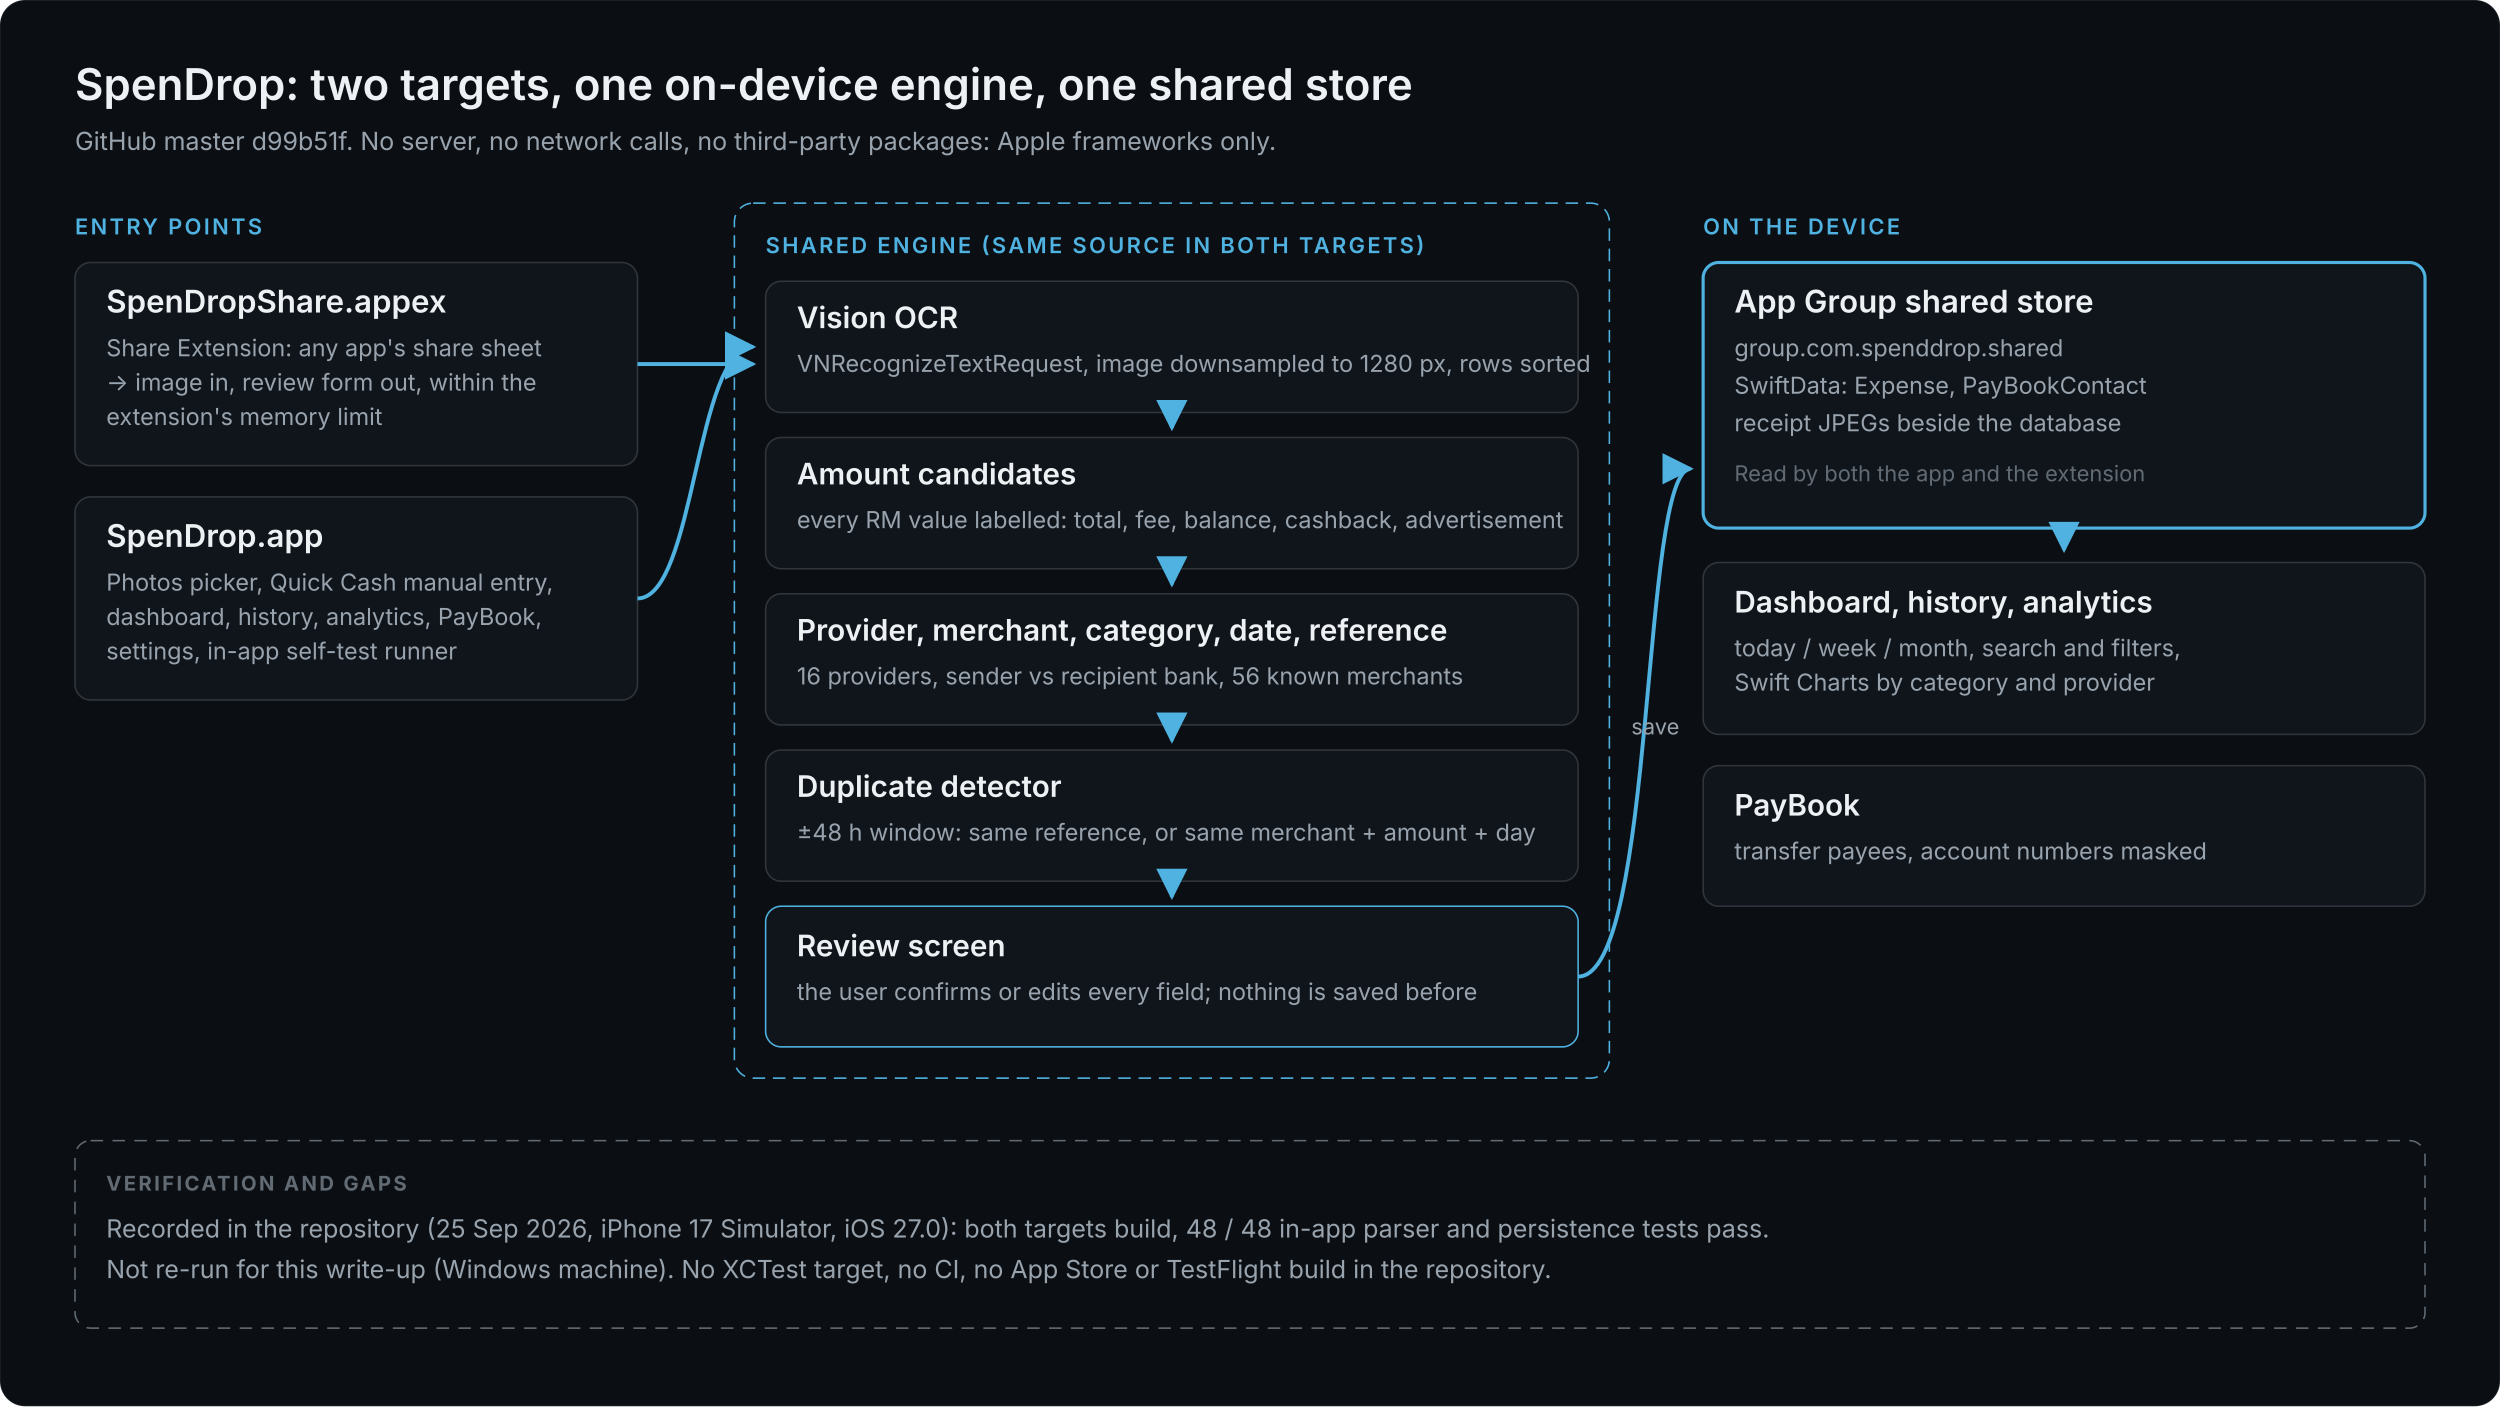
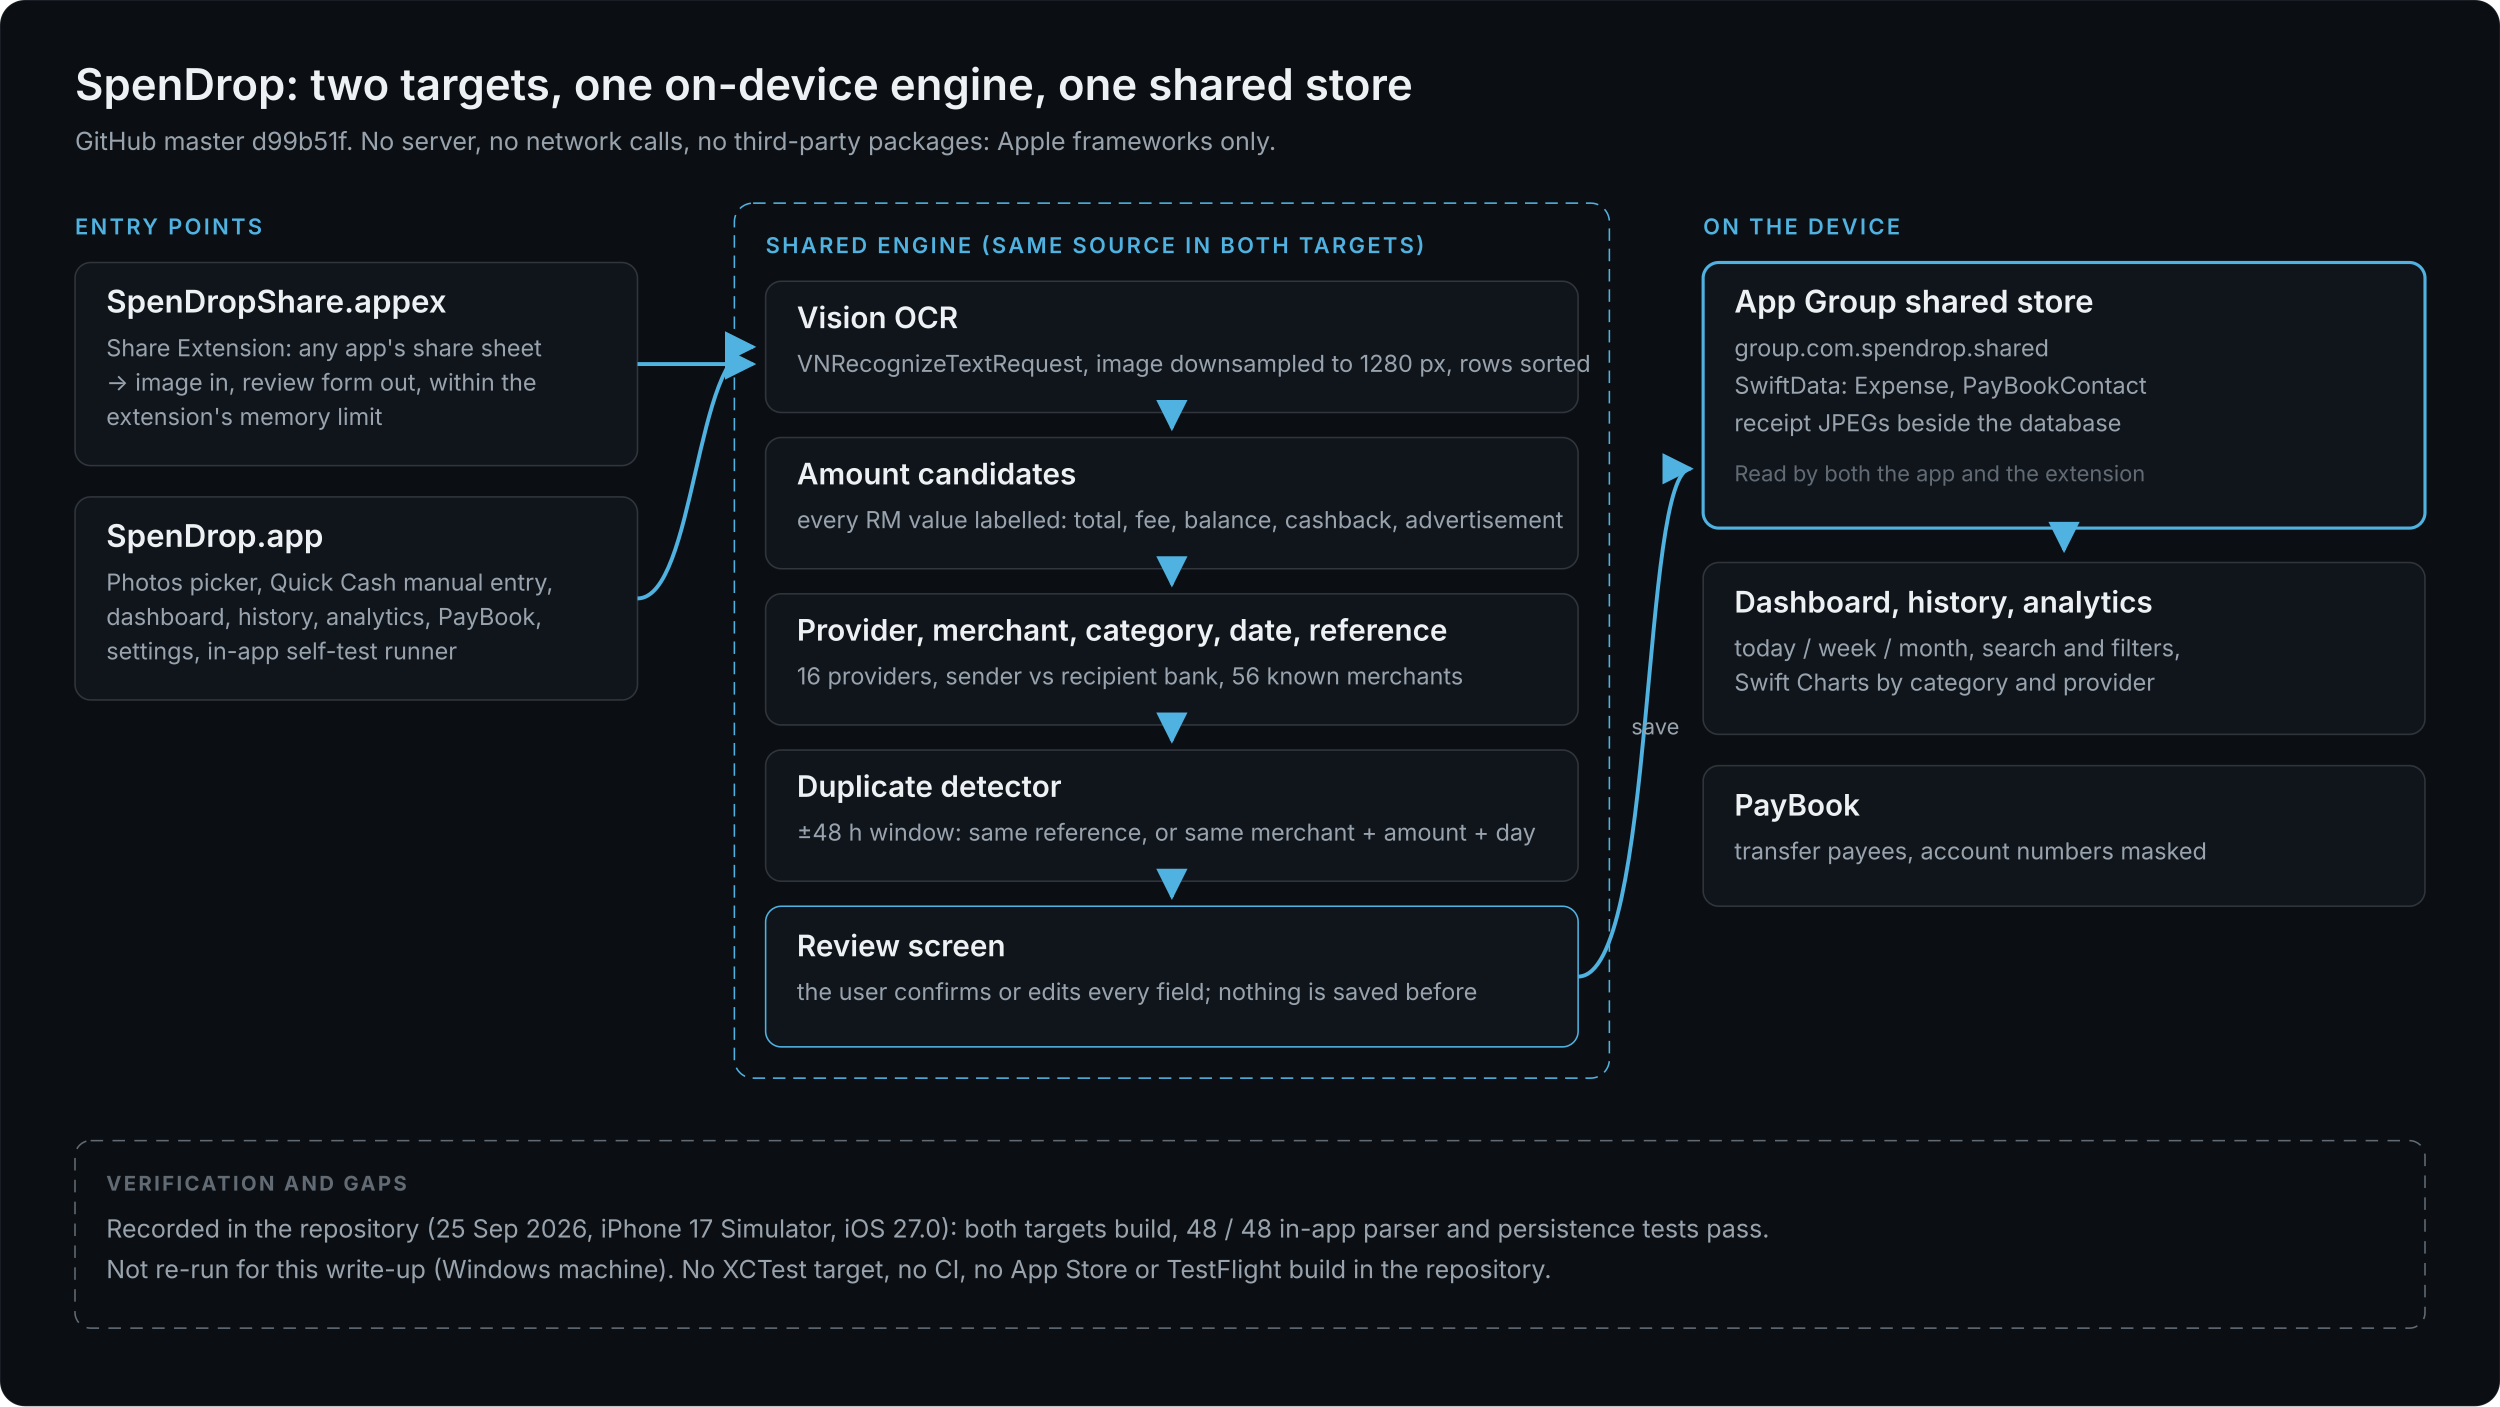
<svg xmlns="http://www.w3.org/2000/svg" width="1600" height="900" viewBox="0 0 1600 900" font-family="Inter, 'Segoe UI', system-ui, sans-serif">
  <defs>
    <marker id="a" viewBox="0 0 10 10" refX="9" refY="5" markerWidth="8" markerHeight="8" orient="auto">
      <path d="M0,0 L10,5 L0,10 z" fill="#4fb2e0" />
    </marker>
  </defs>
  <rect width="1600" height="900" rx="16" fill="#0b0f14" stroke="rgba(233,240,244,0.09)" />
  <text x="48" y="64" fill="#edf1f4" font-size="28" font-weight="600">SpenDrop: two targets, one on-device engine, one shared store</text>
  <text x="48" y="96" fill="#99a3ad" font-size="16">GitHub master d99b51f. No server, no network calls, no third-party packages: Apple frameworks only.</text>
  <text x="48" y="150" fill="#4fb2e0" font-size="14" font-weight="600" letter-spacing="1.5">ENTRY POINTS</text>
  <rect x="48" y="168" width="360" height="130" rx="10" fill="#10151c" stroke="rgba(233,240,244,0.16)" />
  <text x="68" y="200" fill="#edf1f4" font-size="20" font-weight="600">SpenDropShare.appex</text>
  <text x="68" y="228" fill="#99a3ad" font-size="15">Share Extension: any app's share sheet</text>
  <text x="68" y="250" fill="#99a3ad" font-size="15">→ image in, review form out, within the</text>
  <text x="68" y="272" fill="#99a3ad" font-size="15">extension's memory limit</text>
  <rect x="48" y="318" width="360" height="130" rx="10" fill="#10151c" stroke="rgba(233,240,244,0.16)" />
  <text x="68" y="350" fill="#edf1f4" font-size="20" font-weight="600">SpenDrop.app</text>
  <text x="68" y="378" fill="#99a3ad" font-size="15">Photos picker, Quick Cash manual entry,</text>
  <text x="68" y="400" fill="#99a3ad" font-size="15">dashboard, history, analytics, PayBook,</text>
  <text x="68" y="422" fill="#99a3ad" font-size="15">settings, in-app self-test runner</text>
  <rect x="470" y="130" width="560" height="560" rx="12" fill="none" stroke="#4fb2e0" stroke-dasharray="8 5" />
  <text x="490" y="162" fill="#4fb2e0" font-size="14" font-weight="600" letter-spacing="1.5">SHARED ENGINE (SAME SOURCE IN BOTH TARGETS)</text>
  <g>
    <rect x="490" y="180" width="520" height="84" rx="10" fill="#10151c" stroke="rgba(233,240,244,0.16)" />
    <text x="510" y="210" fill="#edf1f4" font-size="19" font-weight="600">Vision OCR</text>
    <text x="510" y="238" fill="#99a3ad" font-size="15">VNRecognizeTextRequest, image downsampled to 1280 px, rows sorted</text>
    <rect x="490" y="280" width="520" height="84" rx="10" fill="#10151c" stroke="rgba(233,240,244,0.16)" />
    <text x="510" y="310" fill="#edf1f4" font-size="19" font-weight="600">Amount candidates</text>
    <text x="510" y="338" fill="#99a3ad" font-size="15">every RM value labelled: total, fee, balance, cashback, advertisement</text>
    <rect x="490" y="380" width="520" height="84" rx="10" fill="#10151c" stroke="rgba(233,240,244,0.16)" />
    <text x="510" y="410" fill="#edf1f4" font-size="19" font-weight="600">Provider, merchant, category, date, reference</text>
    <text x="510" y="438" fill="#99a3ad" font-size="15">16 providers, sender vs recipient bank, 56 known merchants</text>
    <rect x="490" y="480" width="520" height="84" rx="10" fill="#10151c" stroke="rgba(233,240,244,0.16)" />
    <text x="510" y="510" fill="#edf1f4" font-size="19" font-weight="600">Duplicate detector</text>
    <text x="510" y="538" fill="#99a3ad" font-size="15">±48 h window: same reference, or same merchant + amount + day</text>
    <rect x="490" y="580" width="520" height="90" rx="10" fill="#10151c" stroke="#4fb2e0" />
    <text x="510" y="612" fill="#edf1f4" font-size="19" font-weight="600">Review screen</text>
    <text x="510" y="640" fill="#99a3ad" font-size="15">the user confirms or edits every field; nothing is saved before</text>
  </g>
  <g stroke="#4fb2e0" stroke-width="2.5">
    <path d="M750 264 V274" marker-end="url(#a)" />
    <path d="M750 364 V374" marker-end="url(#a)" />
    <path d="M750 464 V474" marker-end="url(#a)" />
    <path d="M750 564 V574" marker-end="url(#a)" />
  </g>
  <path d="M408 233 H482" stroke="#4fb2e0" stroke-width="2.5" marker-end="url(#a)" />
  <path d="M408 383 C445 383 445 222 482 222" stroke="#4fb2e0" stroke-width="2.5" fill="none" marker-end="url(#a)" />
  <text x="1090" y="150" fill="#4fb2e0" font-size="14" font-weight="600" letter-spacing="1.5">ON THE DEVICE</text>
  <rect x="1090" y="168" width="462" height="170" rx="10" fill="#10151c" stroke="#4fb2e0" stroke-width="2" />
  <text x="1110" y="200" fill="#edf1f4" font-size="20" font-weight="600">App Group shared store</text>
-   <text x="1110" y="228" fill="#99a3ad" font-size="15">group.com.spenddrop.shared</text>
+   <text x="1110" y="228" fill="#99a3ad" font-size="15">group.com.spendrop.shared</text>
  <text x="1110" y="252" fill="#99a3ad" font-size="15">SwiftData: Expense, PayBookContact</text>
  <text x="1110" y="276" fill="#99a3ad" font-size="15">receipt JPEGs beside the database</text>
  <text x="1110" y="308" fill="#626b74" font-size="14">Read by both the app and the extension</text>
  <path d="M1010 625 C1060 625 1050 300 1082 300" stroke="#4fb2e0" stroke-width="2.5" fill="none" marker-end="url(#a)" />
  <text x="1044" y="470" fill="#99a3ad" font-size="14">save</text>
  <rect x="1090" y="360" width="462" height="110" rx="10" fill="#10151c" stroke="rgba(233,240,244,0.16)" />
  <text x="1110" y="392" fill="#edf1f4" font-size="19" font-weight="600">Dashboard, history, analytics</text>
  <text x="1110" y="420" fill="#99a3ad" font-size="15">today / week / month, search and filters,</text>
  <text x="1110" y="442" fill="#99a3ad" font-size="15">Swift Charts by category and provider</text>
  <rect x="1090" y="490" width="462" height="90" rx="10" fill="#10151c" stroke="rgba(233,240,244,0.16)" />
  <text x="1110" y="522" fill="#edf1f4" font-size="19" font-weight="600">PayBook</text>
  <text x="1110" y="550" fill="#99a3ad" font-size="15">transfer payees, account numbers masked</text>
  <path d="M1321 338 V352" stroke="#4fb2e0" stroke-width="2.5" marker-end="url(#a)" />
  <rect x="48" y="730" width="1504" height="120" rx="10" fill="none" stroke="#626b74" stroke-dasharray="8 6" />
  <text x="68" y="762" fill="#626b74" font-size="13" font-weight="700" letter-spacing="1.5">VERIFICATION AND GAPS</text>
  <text x="68" y="792" fill="#99a3ad" font-size="16">Recorded in the repository (25 Sep 2026, iPhone 17 Simulator, iOS 27.0): both targets build, 48 / 48 in-app parser and persistence tests pass.</text>
  <text x="68" y="818" fill="#99a3ad" font-size="16">Not re-run for this write-up (Windows machine). No XCTest target, no CI, no App Store or TestFlight build in the repository.</text>
</svg>
